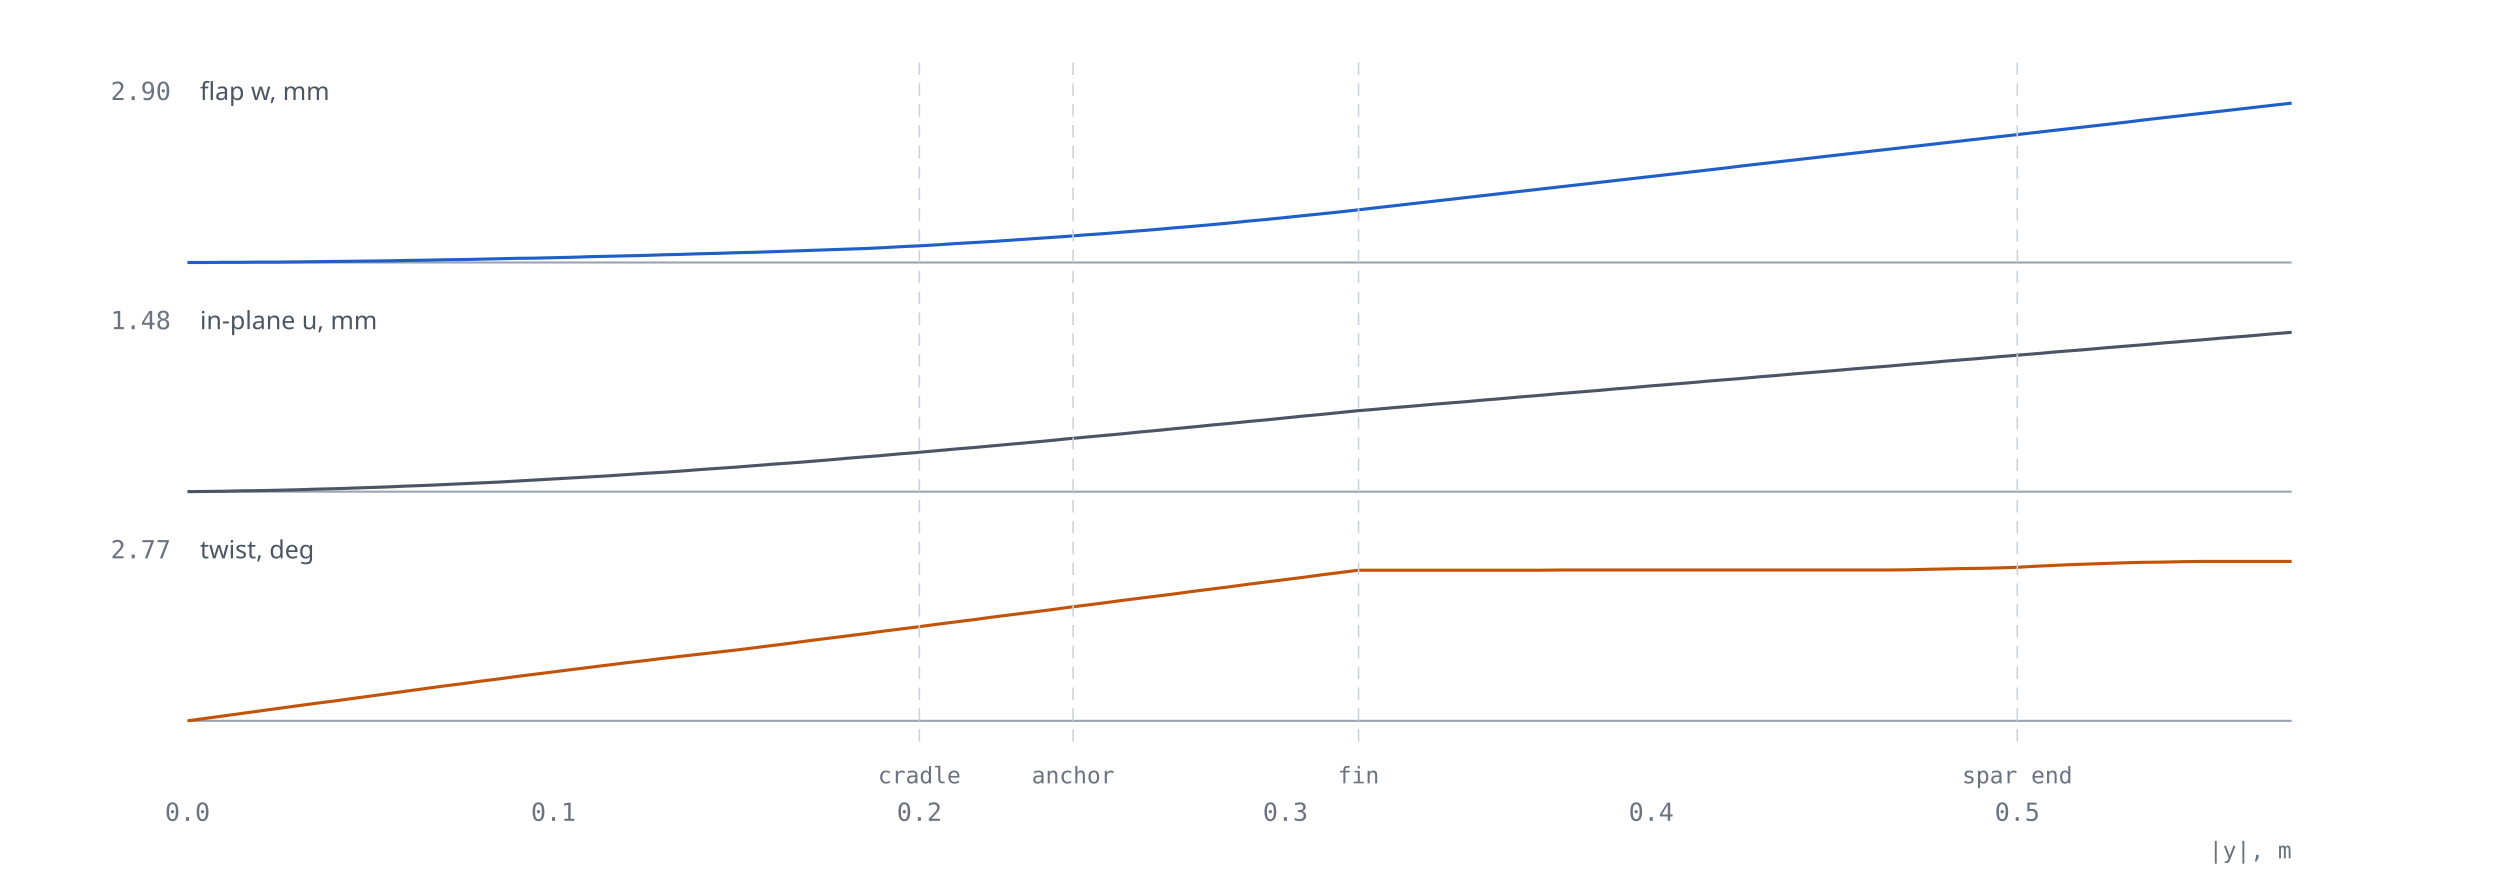
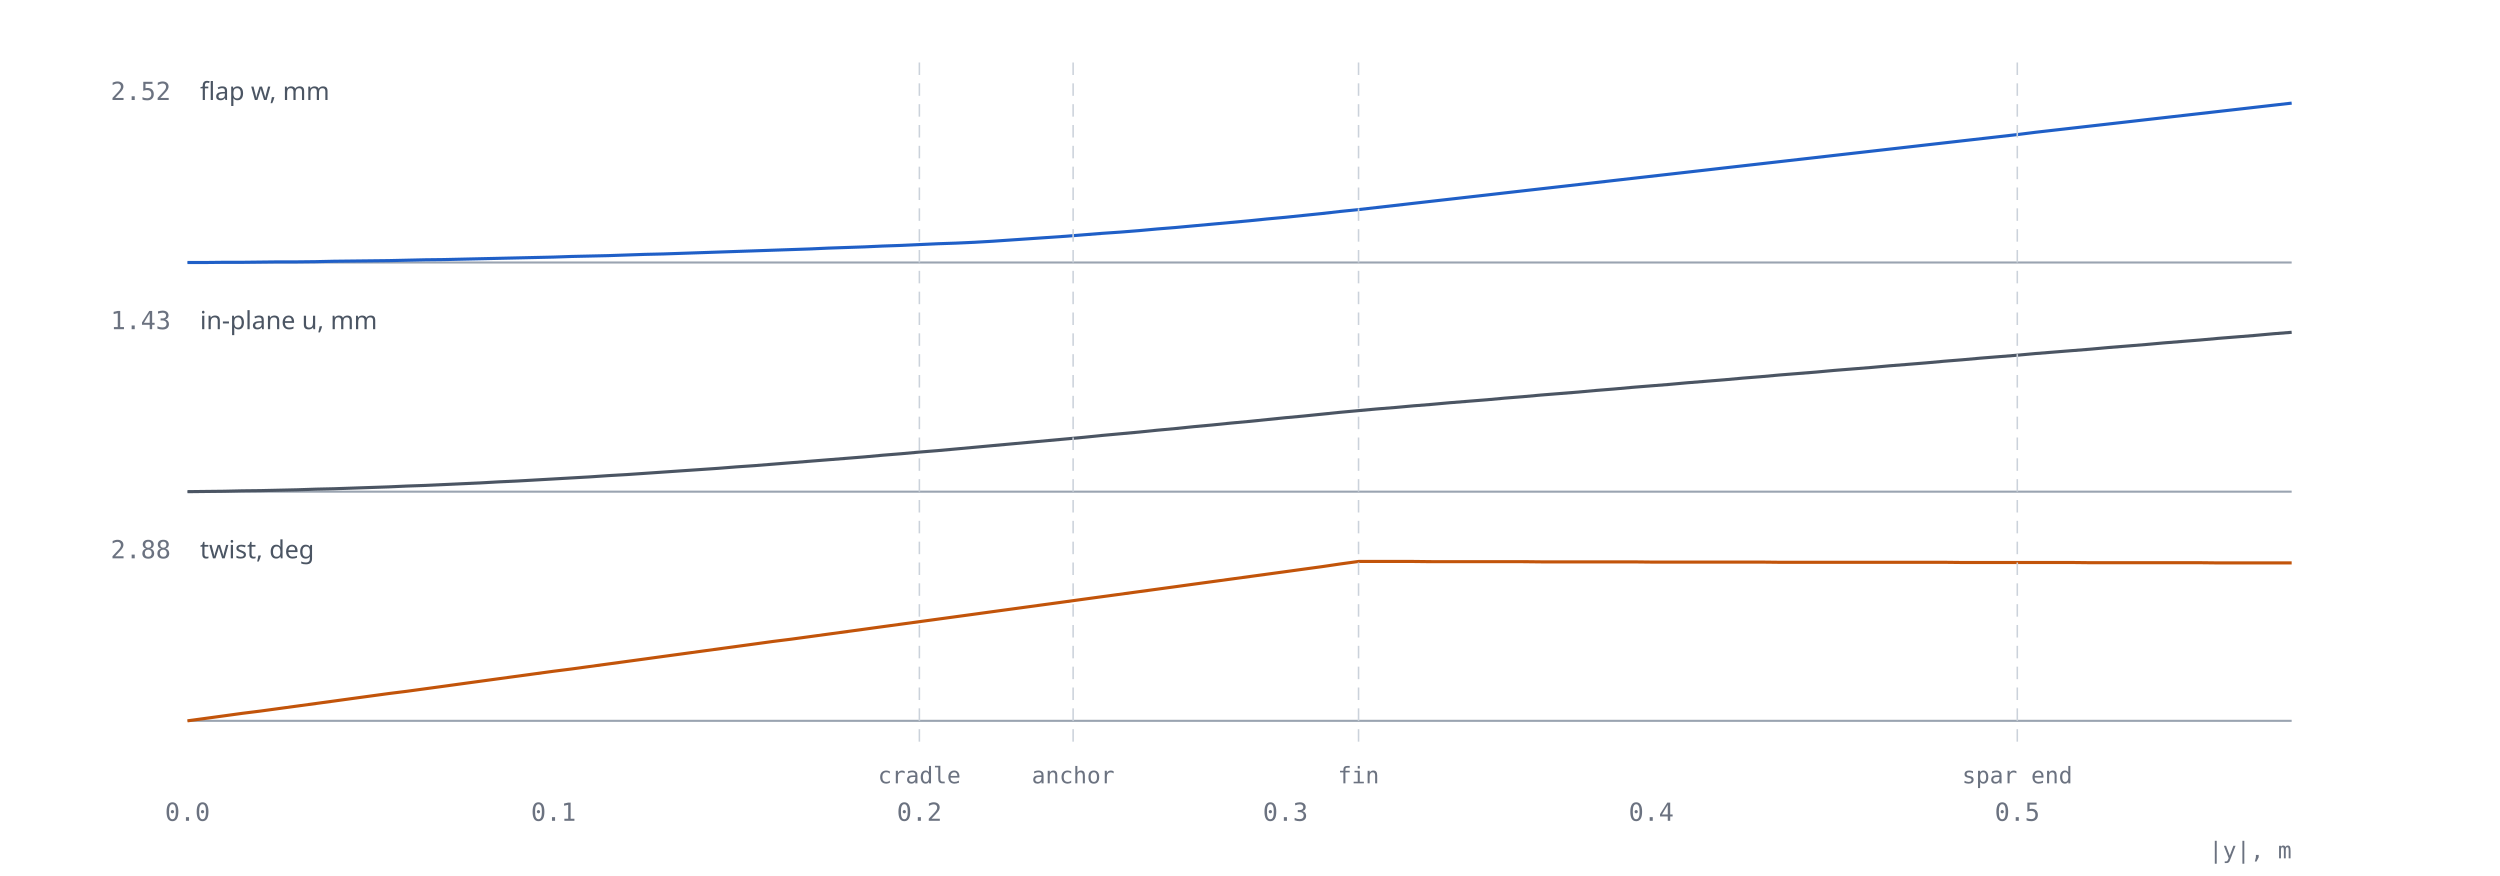
<svg xmlns="http://www.w3.org/2000/svg" viewBox="0 0 1200 420" width="1200" height="420">
  <line x1="90" y1="126.0" x2="1100" y2="126.0" stroke="#9AA4B1" stroke-width="1" />
-   <text x="82" y="48.0" text-anchor="end" fill="#6B7280" font-family="IBM Plex Mono, monospace" font-size="12">2.90</text>
+   <text x="82" y="48.0" text-anchor="end" fill="#6B7280" font-family="IBM Plex Mono, monospace" font-size="12">2.52</text>
  <text x="96" y="48.0" fill="#4B5563" font-family="IBM Plex Sans, sans-serif" font-size="12">flap w, mm</text>
-   <polyline points="90.0,126.0 98.8,126.0 107.6,125.9 116.3,125.9 125.1,125.8 133.9,125.8 142.7,125.7 151.5,125.6 160.3,125.5 169.0,125.4 177.8,125.3 186.6,125.2 195.4,125.0 204.2,124.9 213.0,124.7 221.7,124.6 230.5,124.4 239.3,124.2 248.1,124.0 256.9,123.9 265.7,123.7 274.4,123.5 283.2,123.2 292.0,123.0 300.8,122.8 309.6,122.6 318.3,122.3 327.1,122.1 335.9,121.8 344.7,121.6 353.5,121.3 362.3,121.1 371.0,120.8 379.8,120.5 388.6,120.2 397.4,119.9 406.2,119.6 415.0,119.3 423.7,118.9 432.5,118.4 441.3,118.0 450.1,117.5 458.9,116.9 467.7,116.4 476.4,115.9 485.2,115.3 494.0,114.7 502.8,114.1 511.6,113.5 520.3,112.8 529.1,112.2 537.9,111.5 546.7,110.8 555.5,110.1 564.3,109.3 573.0,108.6 581.8,107.8 590.6,107.0 599.4,106.1 608.2,105.3 617.0,104.4 617.0,104.4 617.0,104.4 625.7,103.5 634.5,102.6 643.3,101.7 652.1,100.7 652.1,100.7 652.1,100.7 660.9,99.7 669.7,98.7 678.4,97.7 687.2,96.7 696.0,95.7 704.8,94.7 713.6,93.7 722.3,92.7 731.1,91.7 739.9,90.7 748.7,89.7 757.5,88.7 766.3,87.7 775.0,86.7 783.8,85.7 792.6,84.7 801.4,83.7 810.2,82.7 819.0,81.7 827.7,80.7 836.5,79.6 845.3,78.6 854.1,77.6 862.9,76.6 871.7,75.6 880.4,74.6 889.2,73.6 898.0,72.6 906.8,71.6 915.6,70.6 924.3,69.6 933.1,68.6 941.9,67.6 950.7,66.6 959.5,65.6 968.3,64.6 977.0,63.6 985.8,62.6 994.6,61.6 1003.4,60.6 1012.2,59.6 1021.0,58.6 1029.7,57.5 1038.5,56.5 1047.3,55.5 1056.1,54.5 1064.9,53.5 1073.7,52.5 1082.4,51.5 1091.2,50.5 1100.0,49.5" fill="none" stroke="#1F5FC7" stroke-width="1.5" />
+   <polyline points="90.0,126.0 98.8,126.0 107.6,125.9 116.3,125.9 125.1,125.8 133.9,125.7 142.7,125.7 151.5,125.6 160.3,125.4 169.0,125.3 177.8,125.2 186.6,125.1 195.4,124.9 204.2,124.7 213.0,124.6 221.7,124.4 230.5,124.2 239.3,124.0 248.1,123.8 256.9,123.6 265.7,123.4 274.4,123.1 283.2,122.9 292.0,122.7 300.8,122.4 309.6,122.1 318.3,121.9 327.1,121.6 335.9,121.3 344.7,121.0 353.5,120.7 362.3,120.4 371.0,120.1 379.8,119.8 388.6,119.5 397.4,119.1 406.2,118.8 415.0,118.5 423.7,118.1 432.5,117.8 441.3,117.4 450.1,117.0 458.9,116.7 467.7,116.3 476.4,115.8 485.2,115.2 494.0,114.6 502.8,114.0 511.6,113.4 520.3,112.7 529.1,112.0 537.9,111.4 546.7,110.7 555.5,109.9 564.3,109.2 573.0,108.4 581.8,107.6 590.6,106.8 599.4,106.0 608.2,105.1 617.0,104.3 617.0,104.3 617.0,104.3 625.7,103.4 634.5,102.5 643.3,101.5 652.1,100.6 652.1,100.6 652.1,100.6 660.9,99.6 669.7,98.6 678.4,97.6 687.2,96.6 696.0,95.6 704.8,94.6 713.6,93.6 722.3,92.6 731.1,91.6 739.9,90.6 748.7,89.6 757.5,88.6 766.3,87.6 775.0,86.6 783.8,85.6 792.6,84.6 801.4,83.6 810.2,82.6 819.0,81.6 827.7,80.6 836.5,79.6 845.3,78.6 854.1,77.6 862.9,76.6 871.7,75.6 880.4,74.6 889.2,73.6 898.0,72.6 906.8,71.6 915.6,70.6 924.3,69.6 933.1,68.6 941.9,67.6 950.7,66.6 959.5,65.6 968.3,64.6 977.0,63.5 985.8,62.5 994.6,61.5 1003.4,60.5 1012.2,59.5 1021.0,58.5 1029.7,57.5 1038.5,56.5 1047.3,55.5 1056.1,54.5 1064.9,53.5 1073.7,52.5 1082.4,51.5 1091.2,50.5 1100.0,49.5" fill="none" stroke="#1F5FC7" stroke-width="1.5" />
  <line x1="90" y1="236.0" x2="1100" y2="236.0" stroke="#9AA4B1" stroke-width="1" />
-   <text x="82" y="158.0" text-anchor="end" fill="#6B7280" font-family="IBM Plex Mono, monospace" font-size="12">1.48</text>
+   <text x="82" y="158.0" text-anchor="end" fill="#6B7280" font-family="IBM Plex Mono, monospace" font-size="12">1.43</text>
  <text x="96" y="158.0" fill="#4B5563" font-family="IBM Plex Sans, sans-serif" font-size="12">in-plane u, mm</text>
-   <polyline points="90.0,236.0 98.8,235.9 107.6,235.8 116.3,235.6 125.1,235.5 133.9,235.3 142.7,235.1 151.5,234.8 160.3,234.6 169.0,234.3 177.8,234.0 186.6,233.7 195.4,233.3 204.2,233.0 213.0,232.6 221.7,232.2 230.5,231.8 239.3,231.4 248.1,230.9 256.9,230.4 265.7,229.9 274.4,229.4 283.2,228.9 292.0,228.4 300.8,227.8 309.6,227.2 318.3,226.7 327.1,226.1 335.9,225.4 344.7,224.8 353.5,224.2 362.3,223.5 371.0,222.8 379.8,222.2 388.6,221.5 397.4,220.8 406.2,220.0 415.0,219.3 423.7,218.6 432.5,217.8 441.3,217.1 450.1,216.3 458.9,215.5 467.7,214.8 476.4,214.0 485.2,213.2 494.0,212.4 502.8,211.6 511.6,210.7 520.3,209.9 529.1,209.1 537.9,208.3 546.7,207.4 555.5,206.6 564.3,205.7 573.0,204.9 581.8,204.0 590.6,203.2 599.4,202.3 608.2,201.5 617.0,200.6 617.0,200.6 617.0,200.6 625.7,199.7 634.5,198.9 643.3,198.0 652.1,197.1 652.1,197.1 652.1,197.1 660.9,196.4 669.7,195.6 678.4,194.9 687.2,194.1 696.0,193.4 704.8,192.7 713.6,191.9 722.3,191.2 731.1,190.4 739.9,189.7 748.7,188.9 757.5,188.2 766.3,187.5 775.0,186.7 783.8,186.0 792.6,185.2 801.4,184.5 810.2,183.8 819.0,183.0 827.7,182.3 836.5,181.6 845.3,180.8 854.1,180.1 862.9,179.3 871.7,178.6 880.4,177.9 889.2,177.1 898.0,176.4 906.8,175.7 915.6,174.9 924.3,174.2 933.1,173.4 941.9,172.7 950.7,172.0 959.5,171.2 968.3,170.5 977.0,169.8 985.8,169.0 994.6,168.3 1003.4,167.6 1012.2,166.8 1021.0,166.1 1029.7,165.4 1038.5,164.6 1047.3,163.9 1056.1,163.2 1064.9,162.4 1073.7,161.7 1082.4,161.0 1091.2,160.2 1100.0,159.5" fill="none" stroke="#4B5563" stroke-width="1.5" />
+   <polyline points="90.0,236.0 98.8,235.9 107.6,235.8 116.3,235.6 125.1,235.5 133.9,235.3 142.7,235.1 151.5,234.8 160.3,234.6 169.0,234.3 177.8,234.0 186.6,233.7 195.4,233.3 204.2,233.0 213.0,232.6 221.7,232.2 230.5,231.8 239.3,231.3 248.1,230.9 256.9,230.4 265.7,229.9 274.4,229.4 283.2,228.9 292.0,228.3 300.8,227.8 309.6,227.2 318.3,226.6 327.1,226.0 335.9,225.4 344.7,224.8 353.5,224.1 362.3,223.5 371.0,222.8 379.8,222.1 388.6,221.4 397.4,220.7 406.2,220.0 415.0,219.3 423.7,218.5 432.5,217.8 441.3,217.0 450.1,216.3 458.9,215.5 467.7,214.7 476.4,213.9 485.2,213.1 494.0,212.3 502.8,211.5 511.6,210.7 520.3,209.9 529.1,209.0 537.9,208.2 546.7,207.4 555.5,206.5 564.3,205.7 573.0,204.8 581.8,204.0 590.6,203.1 599.4,202.3 608.2,201.4 617.0,200.5 617.0,200.5 617.0,200.5 625.7,199.7 634.5,198.8 643.3,197.9 652.1,197.1 652.1,197.1 652.1,197.1 660.9,196.3 669.7,195.6 678.4,194.8 687.2,194.1 696.0,193.3 704.8,192.6 713.6,191.9 722.3,191.1 731.1,190.4 739.9,189.6 748.7,188.9 757.5,188.2 766.3,187.4 775.0,186.7 783.8,185.9 792.6,185.2 801.4,184.5 810.2,183.7 819.0,183.0 827.7,182.3 836.5,181.5 845.3,180.8 854.1,180.0 862.9,179.3 871.7,178.6 880.4,177.8 889.2,177.1 898.0,176.4 906.8,175.6 915.6,174.9 924.3,174.2 933.1,173.4 941.9,172.7 950.7,171.9 959.5,171.2 968.3,170.5 977.0,169.7 985.8,169.0 994.6,168.3 1003.4,167.6 1012.2,166.8 1021.0,166.1 1029.7,165.4 1038.5,164.6 1047.3,163.9 1056.1,163.2 1064.9,162.4 1073.7,161.7 1082.4,161.0 1091.2,160.2 1100.0,159.5" fill="none" stroke="#4B5563" stroke-width="1.5" />
  <line x1="90" y1="346.0" x2="1100" y2="346.0" stroke="#9AA4B1" stroke-width="1" />
-   <text x="82" y="268.0" text-anchor="end" fill="#6B7280" font-family="IBM Plex Mono, monospace" font-size="12">2.77</text>
+   <text x="82" y="268.0" text-anchor="end" fill="#6B7280" font-family="IBM Plex Mono, monospace" font-size="12">2.88</text>
  <text x="96" y="268.0" fill="#4B5563" font-family="IBM Plex Sans, sans-serif" font-size="12">twist, deg</text>
-   <polyline points="90.0,346.0 98.8,344.8 107.6,343.6 116.3,342.4 125.1,341.2 133.9,340.0 142.7,338.8 151.5,337.6 160.3,336.5 169.0,335.3 177.8,334.1 186.6,332.9 195.4,331.7 204.2,330.5 213.0,329.3 221.7,328.2 230.5,327.0 239.3,325.9 248.1,324.7 256.9,323.6 265.7,322.5 274.4,321.4 283.2,320.3 292.0,319.2 300.8,318.1 309.6,317.1 318.3,316.0 327.1,315.0 335.9,314.0 344.7,313.0 353.5,312.0 362.3,310.9 371.0,309.8 379.8,308.7 388.6,307.5 397.4,306.4 406.2,305.3 415.0,304.2 423.7,303.0 432.5,301.9 441.3,300.8 450.1,299.6 458.9,298.5 467.7,297.4 476.4,296.2 485.2,295.1 494.0,294.0 502.8,292.9 511.6,291.7 520.3,290.6 529.1,289.5 537.9,288.3 546.7,287.2 555.5,286.1 564.3,285.0 573.0,283.8 581.8,282.7 590.6,281.6 599.4,280.4 608.2,279.3 617.0,278.2 617.0,278.2 617.0,278.2 625.7,277.1 634.5,275.9 643.3,274.8 652.1,273.7 652.1,273.7 652.1,273.7 660.9,273.7 669.7,273.7 678.4,273.7 687.2,273.7 696.0,273.7 704.8,273.7 713.6,273.7 722.3,273.7 731.1,273.7 739.9,273.7 748.7,273.6 757.5,273.6 766.3,273.6 775.0,273.6 783.8,273.6 792.6,273.6 801.4,273.6 810.2,273.6 819.0,273.6 827.7,273.6 836.5,273.6 845.3,273.6 854.1,273.6 862.9,273.6 871.7,273.6 880.4,273.6 889.2,273.6 898.0,273.6 906.8,273.6 915.6,273.5 924.3,273.3 933.1,273.1 941.9,272.9 950.7,272.8 959.5,272.6 968.3,272.3 977.0,271.8 985.8,271.4 994.6,271.0 1003.4,270.7 1012.2,270.4 1021.0,270.1 1029.7,269.9 1038.5,269.8 1047.3,269.6 1056.1,269.5 1064.9,269.5 1073.7,269.5 1082.4,269.5 1091.2,269.5 1100.0,269.5" fill="none" stroke="#C2540A" stroke-width="1.5" />
+   <polyline points="90.0,346.0 98.8,344.8 107.6,343.6 116.3,342.4 125.1,341.3 133.9,340.1 142.7,338.9 151.5,337.7 160.3,336.5 169.0,335.3 177.8,334.1 186.6,332.9 195.4,331.8 204.2,330.6 213.0,329.4 221.7,328.2 230.5,327.0 239.3,325.8 248.1,324.6 256.9,323.4 265.7,322.2 274.4,321.1 283.2,319.9 292.0,318.7 300.8,317.5 309.6,316.3 318.3,315.1 327.1,313.9 335.9,312.7 344.7,311.5 353.5,310.3 362.3,309.1 371.0,307.9 379.8,306.8 388.6,305.6 397.4,304.4 406.2,303.2 415.0,302.0 423.7,300.8 432.5,299.6 441.3,298.4 450.1,297.2 458.9,296.0 467.7,294.8 476.4,293.6 485.2,292.4 494.0,291.2 502.8,290.0 511.6,288.8 520.3,287.6 529.1,286.4 537.9,285.2 546.7,284.0 555.5,282.8 564.3,281.6 573.0,280.4 581.8,279.2 590.6,278.0 599.4,276.8 608.2,275.6 617.0,274.4 617.0,274.4 617.0,274.4 625.7,273.2 634.5,272.0 643.3,270.7 652.1,269.5 652.1,269.5 652.1,269.5 660.9,269.5 669.7,269.5 678.4,269.5 687.2,269.6 696.0,269.6 704.8,269.6 713.6,269.6 722.3,269.6 731.1,269.6 739.9,269.7 748.7,269.7 757.5,269.7 766.3,269.7 775.0,269.7 783.8,269.7 792.6,269.8 801.4,269.8 810.2,269.8 819.0,269.8 827.7,269.8 836.5,269.8 845.3,269.8 854.1,269.9 862.9,269.9 871.7,269.9 880.4,269.9 889.2,269.9 898.0,269.9 906.8,269.9 915.6,269.9 924.3,269.9 933.1,269.9 941.9,270.0 950.7,270.0 959.5,270.0 968.3,270.0 977.0,270.0 985.8,270.0 994.6,270.0 1003.4,270.1 1012.2,270.1 1021.0,270.1 1029.7,270.1 1038.5,270.1 1047.3,270.1 1056.1,270.1 1064.9,270.2 1073.7,270.2 1082.4,270.2 1091.2,270.2 1100.0,270.2" fill="none" stroke="#C2540A" stroke-width="1.5" />
  <line x1="441.3" y1="30" x2="441.3" y2="360" stroke="#CBD2DB" stroke-width="0.75" stroke-dasharray="6 4" />
  <text x="441.3" y="376" text-anchor="middle" fill="#6B7280" font-family="IBM Plex Mono, monospace" font-size="11">cradle</text>
  <line x1="515.1" y1="30" x2="515.1" y2="360" stroke="#CBD2DB" stroke-width="0.75" stroke-dasharray="6 4" />
  <text x="515.1" y="376" text-anchor="middle" fill="#6B7280" font-family="IBM Plex Mono, monospace" font-size="11">anchor</text>
  <line x1="652.1" y1="30" x2="652.1" y2="360" stroke="#CBD2DB" stroke-width="0.75" stroke-dasharray="6 4" />
  <text x="652.1" y="376" text-anchor="middle" fill="#6B7280" font-family="IBM Plex Mono, monospace" font-size="11">fin</text>
  <line x1="968.3" y1="30" x2="968.3" y2="360" stroke="#CBD2DB" stroke-width="0.75" stroke-dasharray="6 4" />
  <text x="968.3" y="376" text-anchor="middle" fill="#6B7280" font-family="IBM Plex Mono, monospace" font-size="11">spar end</text>
  <text x="90.0" y="394" text-anchor="middle" fill="#6B7280" font-family="IBM Plex Mono, monospace" font-size="12">0.0</text>
  <text x="265.7" y="394" text-anchor="middle" fill="#6B7280" font-family="IBM Plex Mono, monospace" font-size="12">0.1</text>
  <text x="441.3" y="394" text-anchor="middle" fill="#6B7280" font-family="IBM Plex Mono, monospace" font-size="12">0.2</text>
  <text x="617.0" y="394" text-anchor="middle" fill="#6B7280" font-family="IBM Plex Mono, monospace" font-size="12">0.3</text>
  <text x="792.6" y="394" text-anchor="middle" fill="#6B7280" font-family="IBM Plex Mono, monospace" font-size="12">0.4</text>
  <text x="968.3" y="394" text-anchor="middle" fill="#6B7280" font-family="IBM Plex Mono, monospace" font-size="12">0.5</text>
  <text x="1100" y="412" text-anchor="end" fill="#6B7280" font-family="IBM Plex Mono, monospace" font-size="11">|y|, m</text>
</svg>
